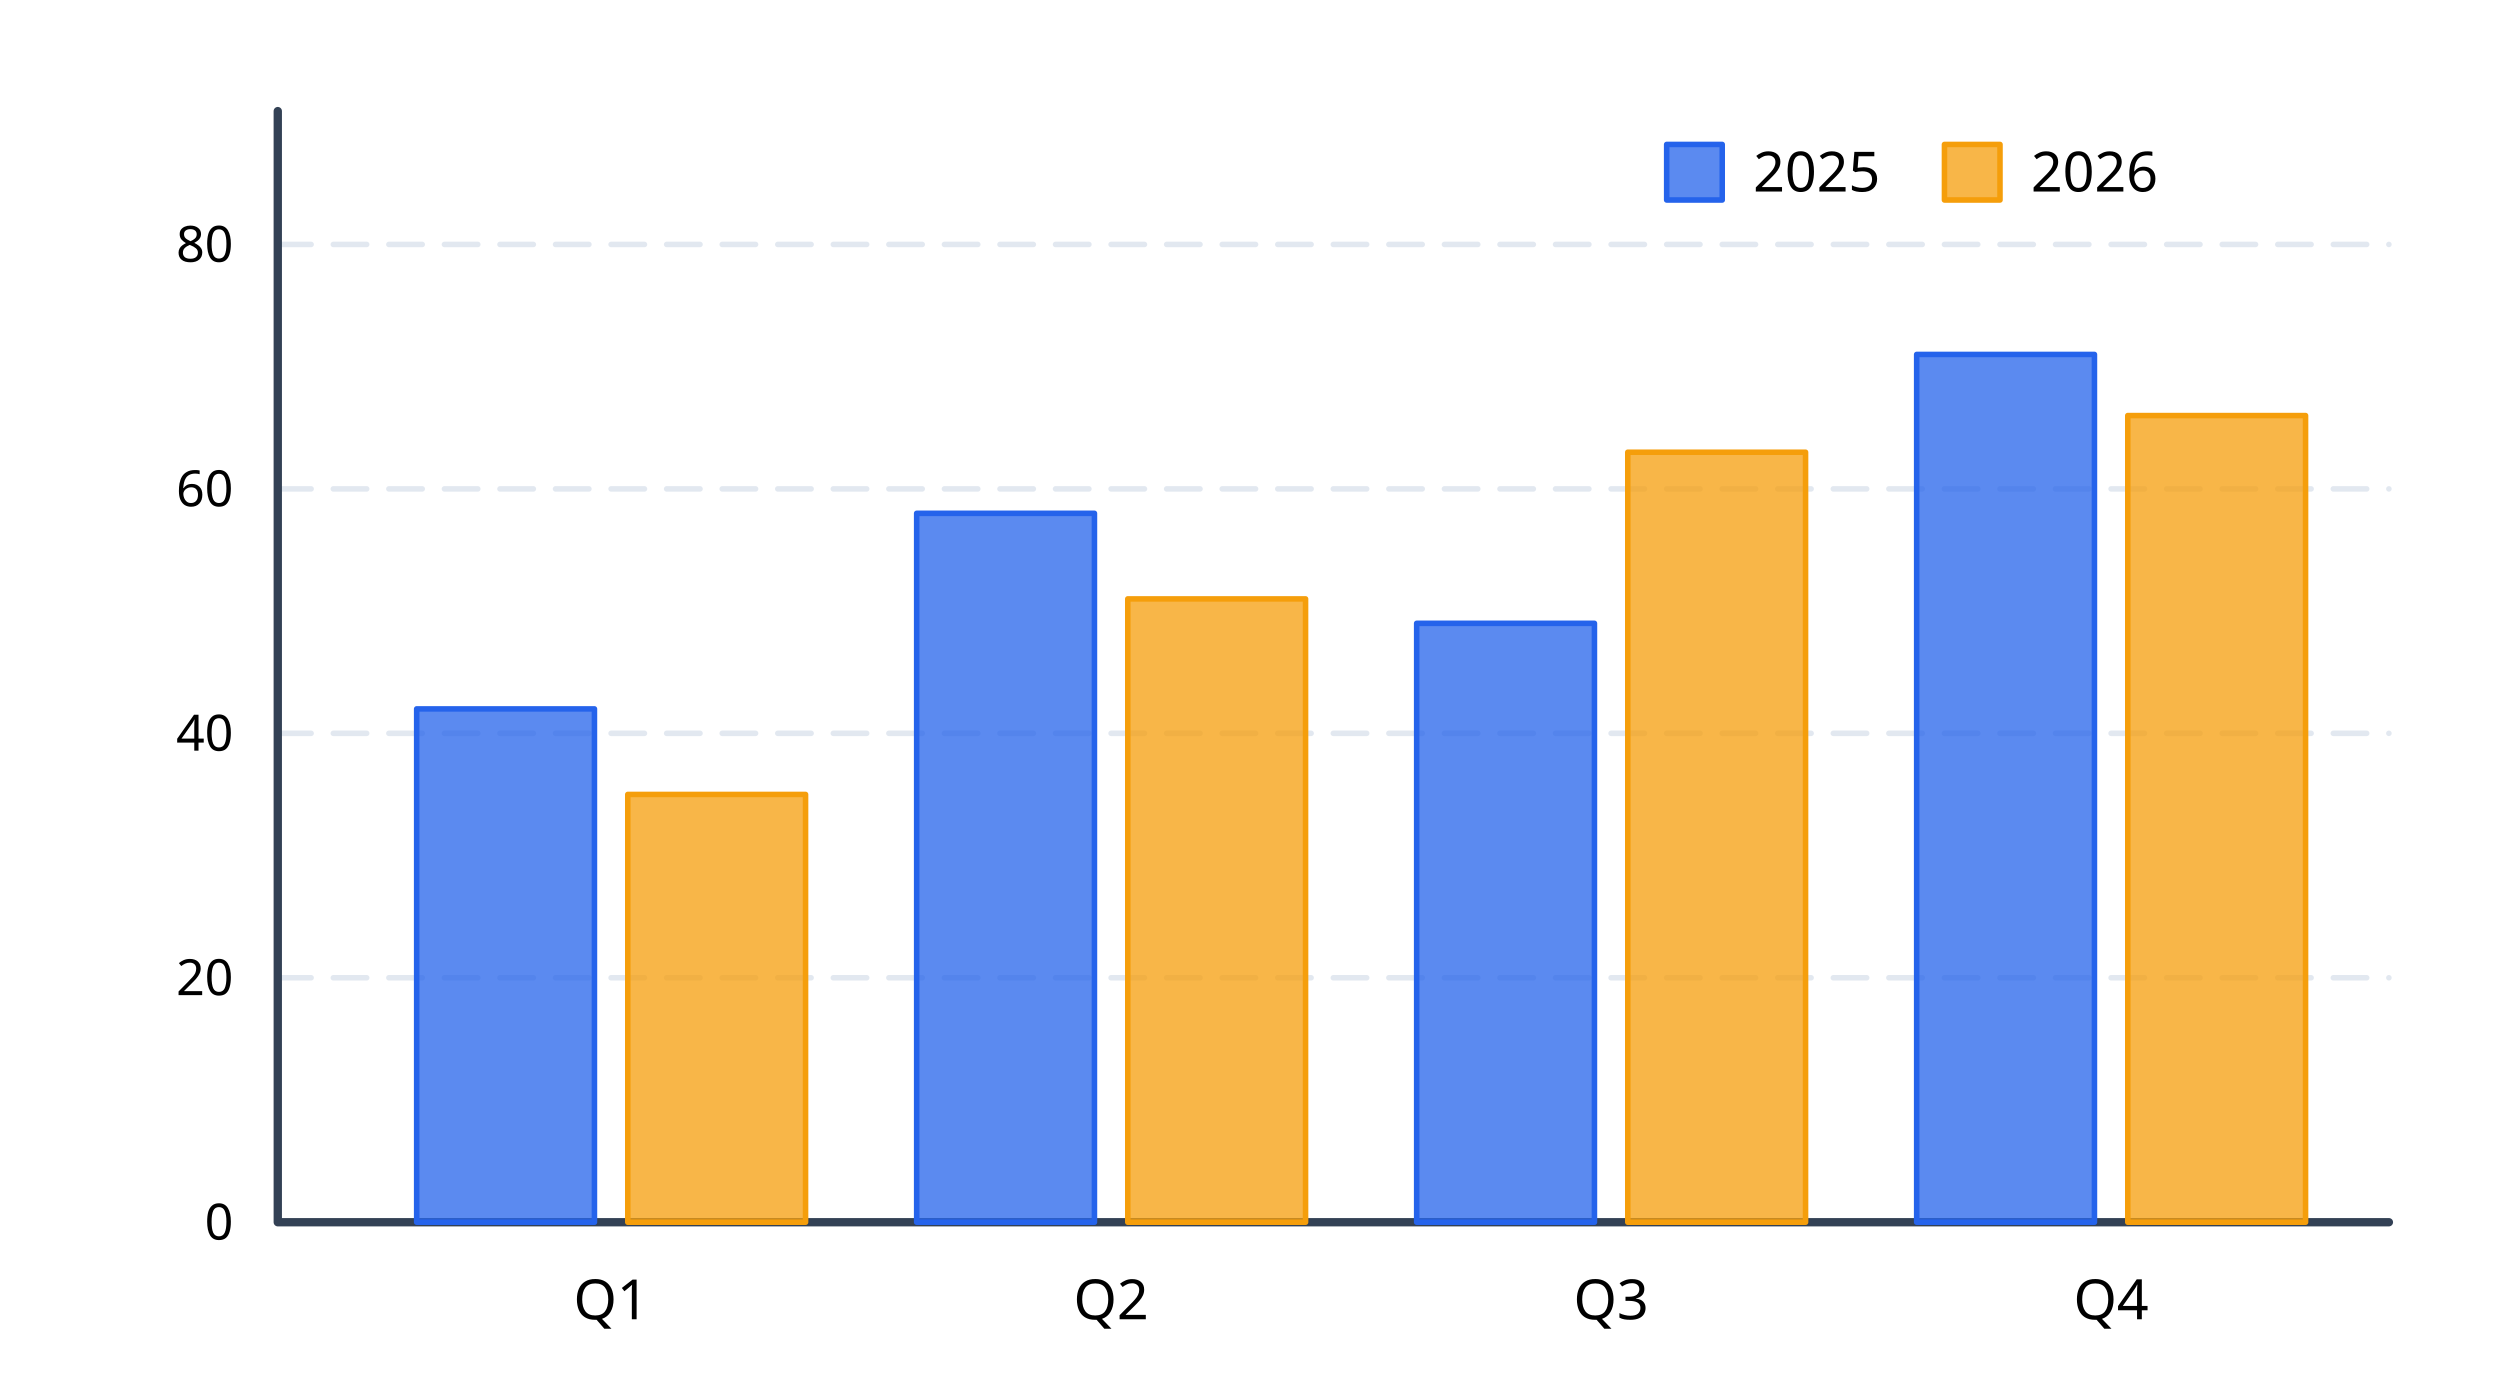
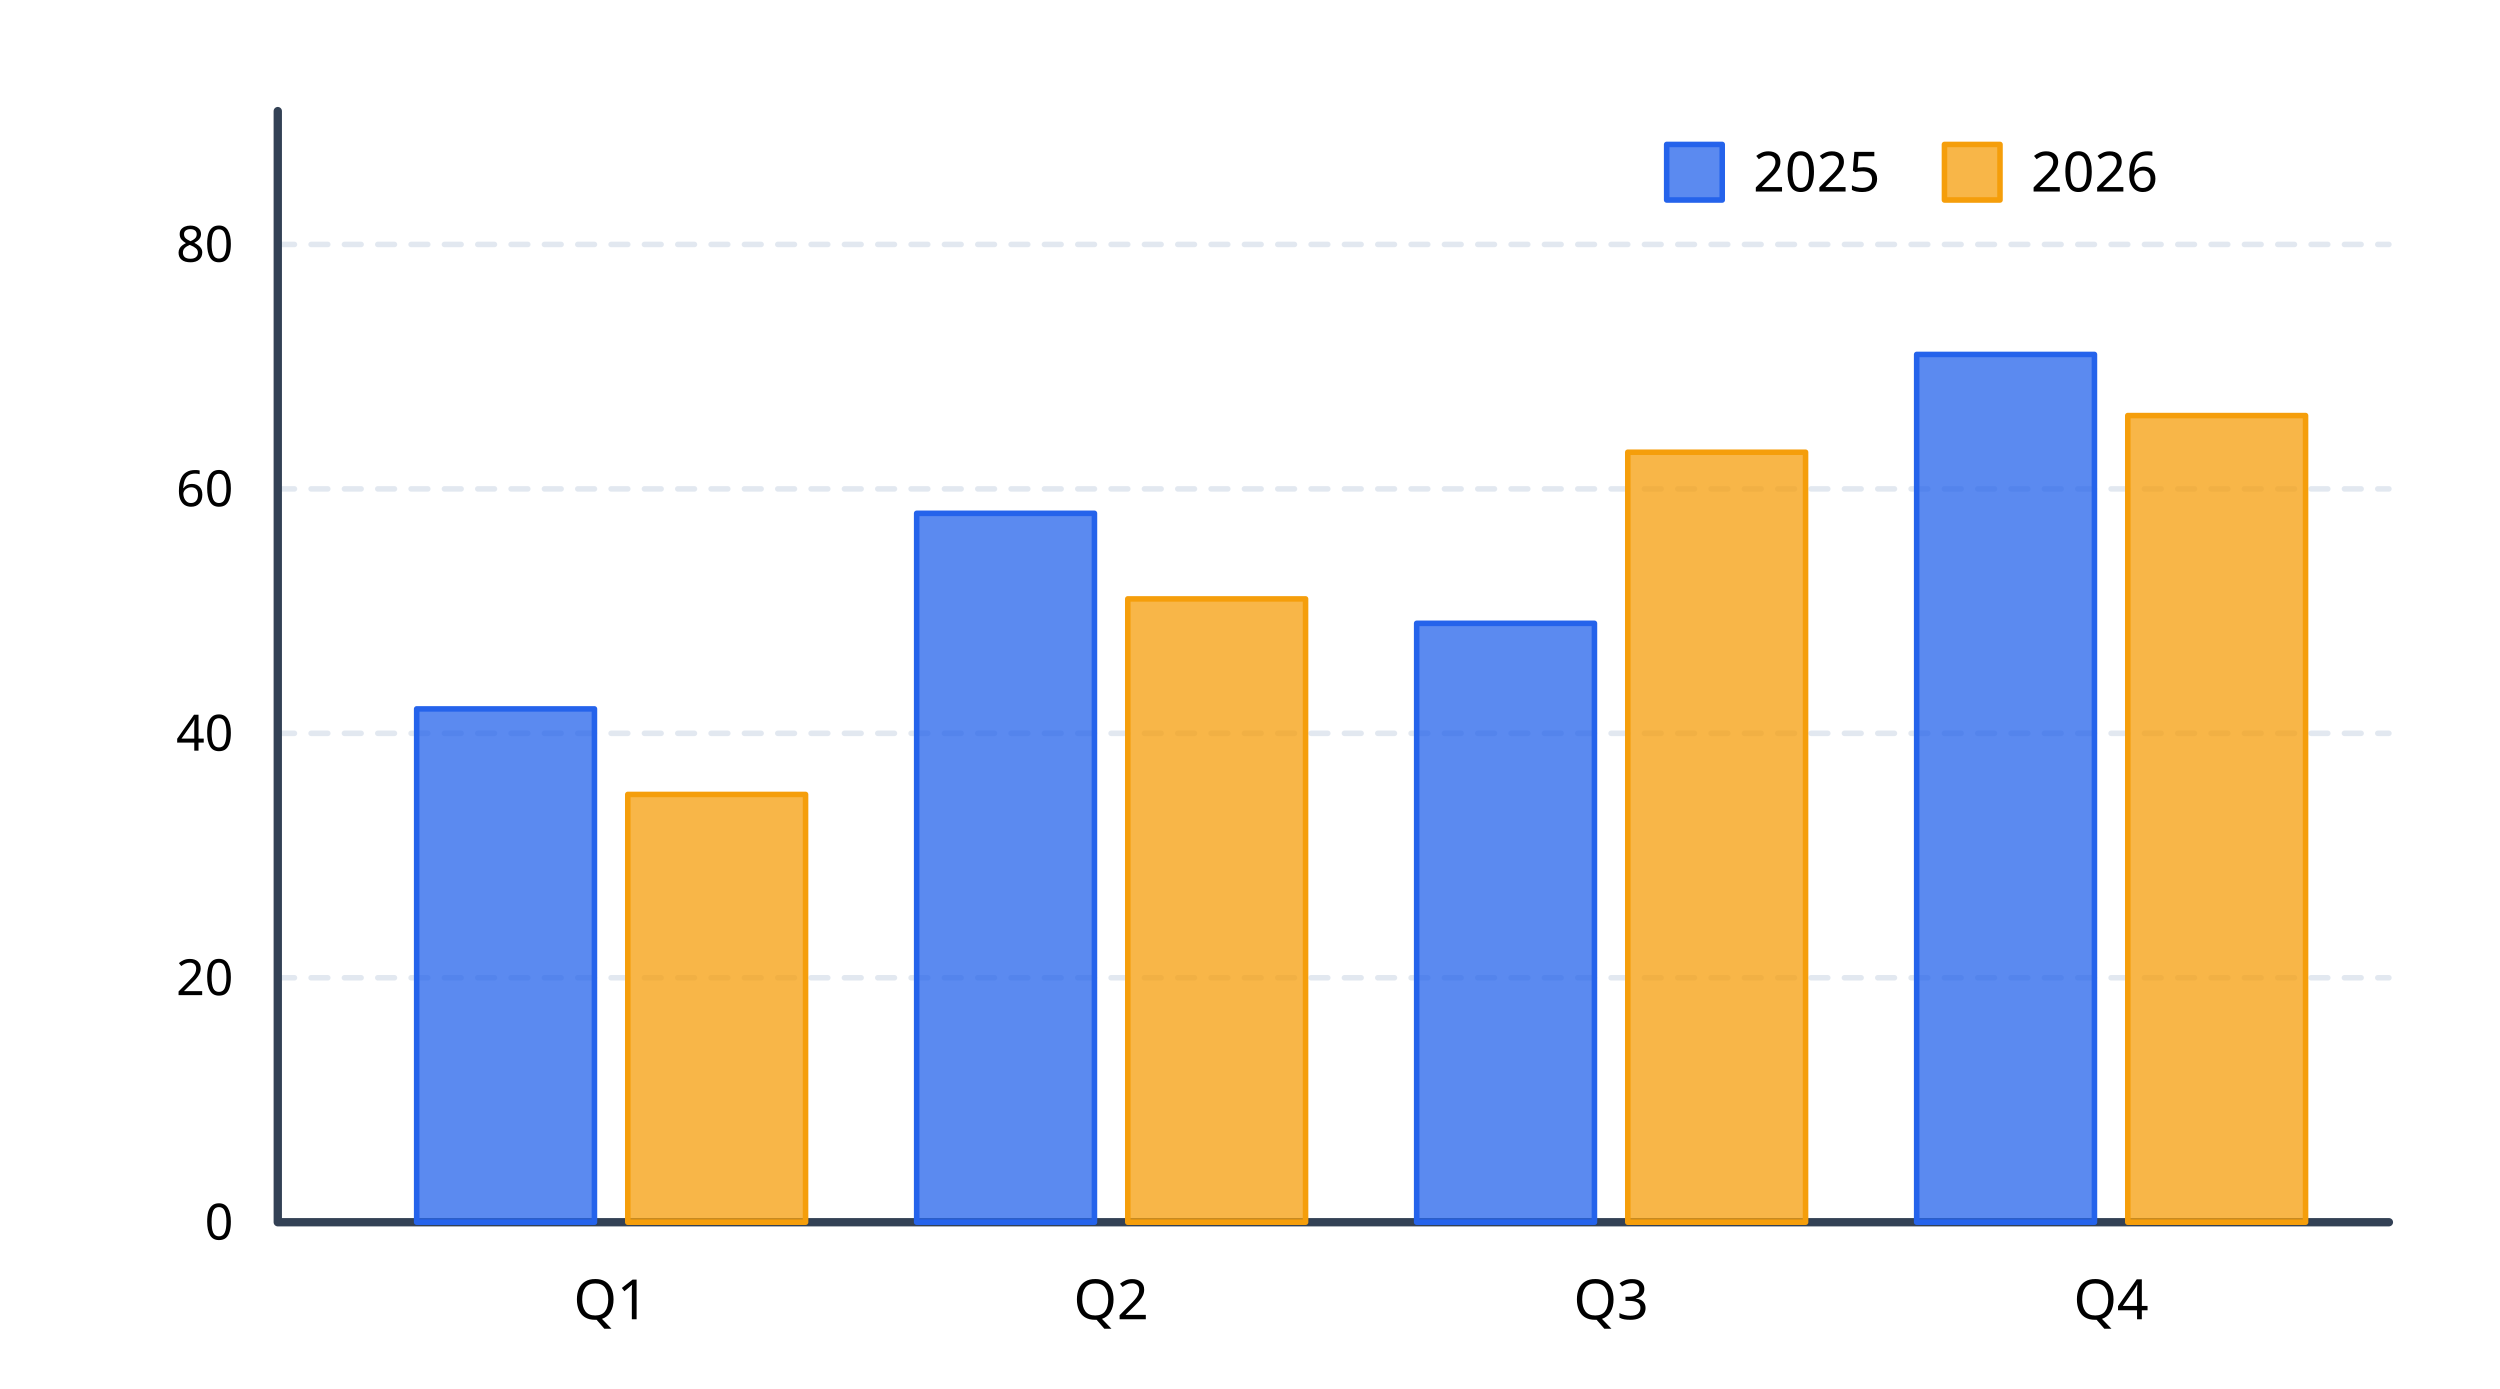
<svg xmlns="http://www.w3.org/2000/svg" width="450" height="250" viewBox="0 0 450 250">
  <line x1="50" y1="220" x2="430" y2="220" stroke="#e2e8f0" stroke-width="1" stroke-opacity="1" stroke-dasharray="" stroke-linecap="round" stroke-linejoin="round" fill="none" fill-opacity="1" opacity="1" />
  <text x="42" y="220" font-family="sans-serif" font-size="9" font-weight="normal" fill="#000000" text-anchor="end" dominant-baseline="middle">0</text>
-   <line x1="50" y1="176" x2="430" y2="176" stroke="#e2e8f0" stroke-width="1" stroke-opacity="1" stroke-dasharray="6 4" stroke-linecap="round" stroke-linejoin="round" fill="none" fill-opacity="1" opacity="1" />
+   <line x1="50" y1="176" x2="430" y2="176" stroke="#e2e8f0" stroke-width="1" stroke-opacity="1" stroke-dasharray="3 3" stroke-linecap="round" stroke-linejoin="round" fill="none" fill-opacity="1" opacity="1" />
  <text x="42" y="176" font-family="sans-serif" font-size="9" font-weight="normal" fill="#000000" text-anchor="end" dominant-baseline="middle">20</text>
-   <line x1="50" y1="132" x2="430" y2="132" stroke="#e2e8f0" stroke-width="1" stroke-opacity="1" stroke-dasharray="6 4" stroke-linecap="round" stroke-linejoin="round" fill="none" fill-opacity="1" opacity="1" />
+   <line x1="50" y1="132" x2="430" y2="132" stroke="#e2e8f0" stroke-width="1" stroke-opacity="1" stroke-dasharray="3 3" stroke-linecap="round" stroke-linejoin="round" fill="none" fill-opacity="1" opacity="1" />
  <text x="42" y="132" font-family="sans-serif" font-size="9" font-weight="normal" fill="#000000" text-anchor="end" dominant-baseline="middle">40</text>
-   <line x1="50" y1="88" x2="430" y2="88" stroke="#e2e8f0" stroke-width="1" stroke-opacity="1" stroke-dasharray="6 4" stroke-linecap="round" stroke-linejoin="round" fill="none" fill-opacity="1" opacity="1" />
+   <line x1="50" y1="88" x2="430" y2="88" stroke="#e2e8f0" stroke-width="1" stroke-opacity="1" stroke-dasharray="3 3" stroke-linecap="round" stroke-linejoin="round" fill="none" fill-opacity="1" opacity="1" />
  <text x="42" y="88" font-family="sans-serif" font-size="9" font-weight="normal" fill="#000000" text-anchor="end" dominant-baseline="middle">60</text>
-   <line x1="50" y1="44" x2="430" y2="44" stroke="#e2e8f0" stroke-width="1" stroke-opacity="1" stroke-dasharray="6 4" stroke-linecap="round" stroke-linejoin="round" fill="none" fill-opacity="1" opacity="1" />
+   <line x1="50" y1="44" x2="430" y2="44" stroke="#e2e8f0" stroke-width="1" stroke-opacity="1" stroke-dasharray="3 3" stroke-linecap="round" stroke-linejoin="round" fill="none" fill-opacity="1" opacity="1" />
  <text x="42" y="44" font-family="sans-serif" font-size="9" font-weight="normal" fill="#000000" text-anchor="end" dominant-baseline="middle">80</text>
  <path d="M 50 20 L 50 220 L 430 220" stroke="#334155" stroke-width="1.5" stroke-opacity="1" stroke-linecap="round" stroke-linejoin="round" fill="none" fill-opacity="1" opacity="1" />
  <rect width="32" height="92.4" stroke="#2563eb" stroke-width="1" stroke-opacity="1" stroke-linecap="round" stroke-linejoin="round" fill="#2563eb" fill-opacity="0.75" opacity="1" x="75" y="127.6" />
  <rect width="32" height="77" stroke="#f59e0b" stroke-width="1" stroke-opacity="1" stroke-linecap="round" stroke-linejoin="round" fill="#f59e0b" fill-opacity="0.75" opacity="1" x="113" y="143" />
  <text x="110" y="234" font-family="sans-serif" font-size="10" font-weight="normal" fill="#000000" text-anchor="middle" dominant-baseline="middle">Q1</text>
  <rect width="32" height="127.6" stroke="#2563eb" stroke-width="1" stroke-opacity="1" stroke-linecap="round" stroke-linejoin="round" fill="#2563eb" fill-opacity="0.75" opacity="1" x="165" y="92.4" />
  <rect width="32" height="112.2" stroke="#f59e0b" stroke-width="1" stroke-opacity="1" stroke-linecap="round" stroke-linejoin="round" fill="#f59e0b" fill-opacity="0.75" opacity="1" x="203" y="107.8" />
  <text x="200" y="234" font-family="sans-serif" font-size="10" font-weight="normal" fill="#000000" text-anchor="middle" dominant-baseline="middle">Q2</text>
  <rect width="32" height="107.8" stroke="#2563eb" stroke-width="1" stroke-opacity="1" stroke-linecap="round" stroke-linejoin="round" fill="#2563eb" fill-opacity="0.75" opacity="1" x="255" y="112.2" />
  <rect width="32" height="138.6" stroke="#f59e0b" stroke-width="1" stroke-opacity="1" stroke-linecap="round" stroke-linejoin="round" fill="#f59e0b" fill-opacity="0.75" opacity="1" x="293" y="81.4" />
  <text x="290" y="234" font-family="sans-serif" font-size="10" font-weight="normal" fill="#000000" text-anchor="middle" dominant-baseline="middle">Q3</text>
  <rect width="32" height="156.2" stroke="#2563eb" stroke-width="1" stroke-opacity="1" stroke-linecap="round" stroke-linejoin="round" fill="#2563eb" fill-opacity="0.75" opacity="1" x="345" y="63.8" />
  <rect width="32" height="145.2" stroke="#f59e0b" stroke-width="1" stroke-opacity="1" stroke-linecap="round" stroke-linejoin="round" fill="#f59e0b" fill-opacity="0.75" opacity="1" x="383" y="74.8" />
  <text x="380" y="234" font-family="sans-serif" font-size="10" font-weight="normal" fill="#000000" text-anchor="middle" dominant-baseline="middle">Q4</text>
  <rect width="10" height="10" stroke="#2563eb" stroke-width="1" stroke-opacity="1" stroke-linecap="round" stroke-linejoin="round" fill="#2563eb" fill-opacity="0.75" opacity="1" x="300" y="26" />
  <text x="327" y="31" font-family="sans-serif" font-size="10" font-weight="normal" fill="#000000" text-anchor="middle" dominant-baseline="middle">2025</text>
  <rect width="10" height="10" stroke="#f59e0b" stroke-width="1" stroke-opacity="1" stroke-linecap="round" stroke-linejoin="round" fill="#f59e0b" fill-opacity="0.75" opacity="1" x="350" y="26" />
  <text x="377" y="31" font-family="sans-serif" font-size="10" font-weight="normal" fill="#000000" text-anchor="middle" dominant-baseline="middle">2026</text>
</svg>
